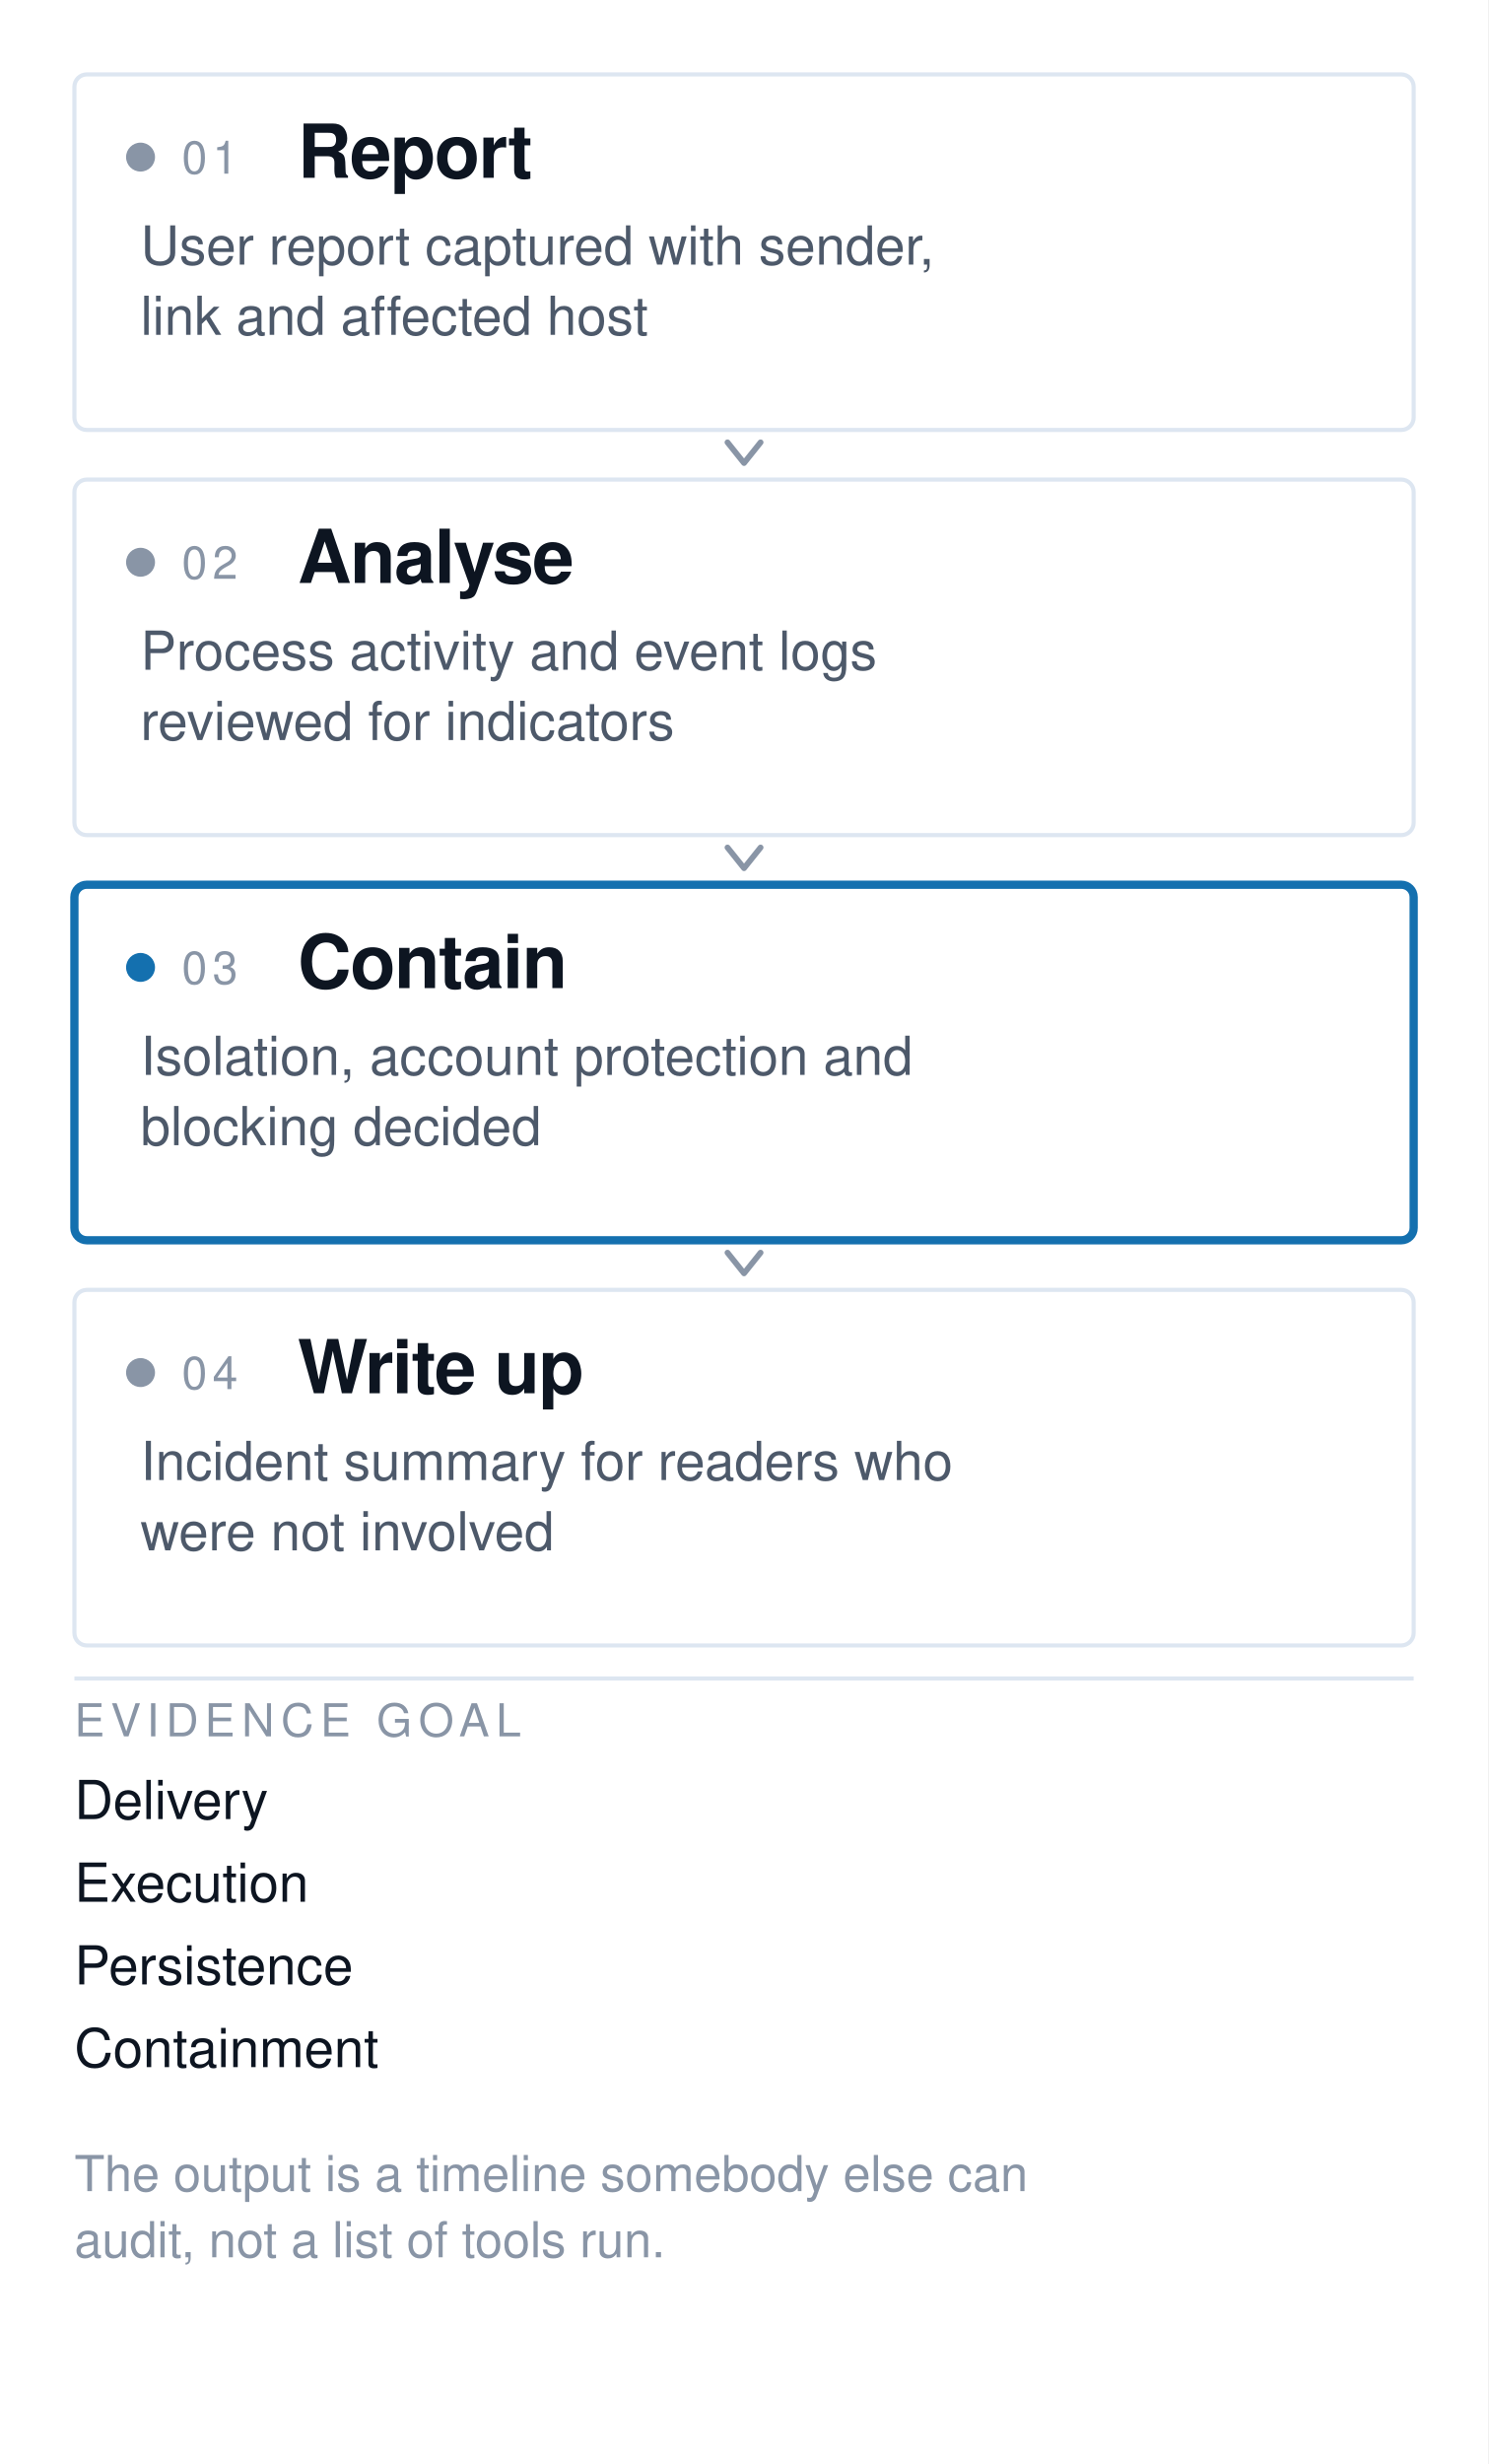
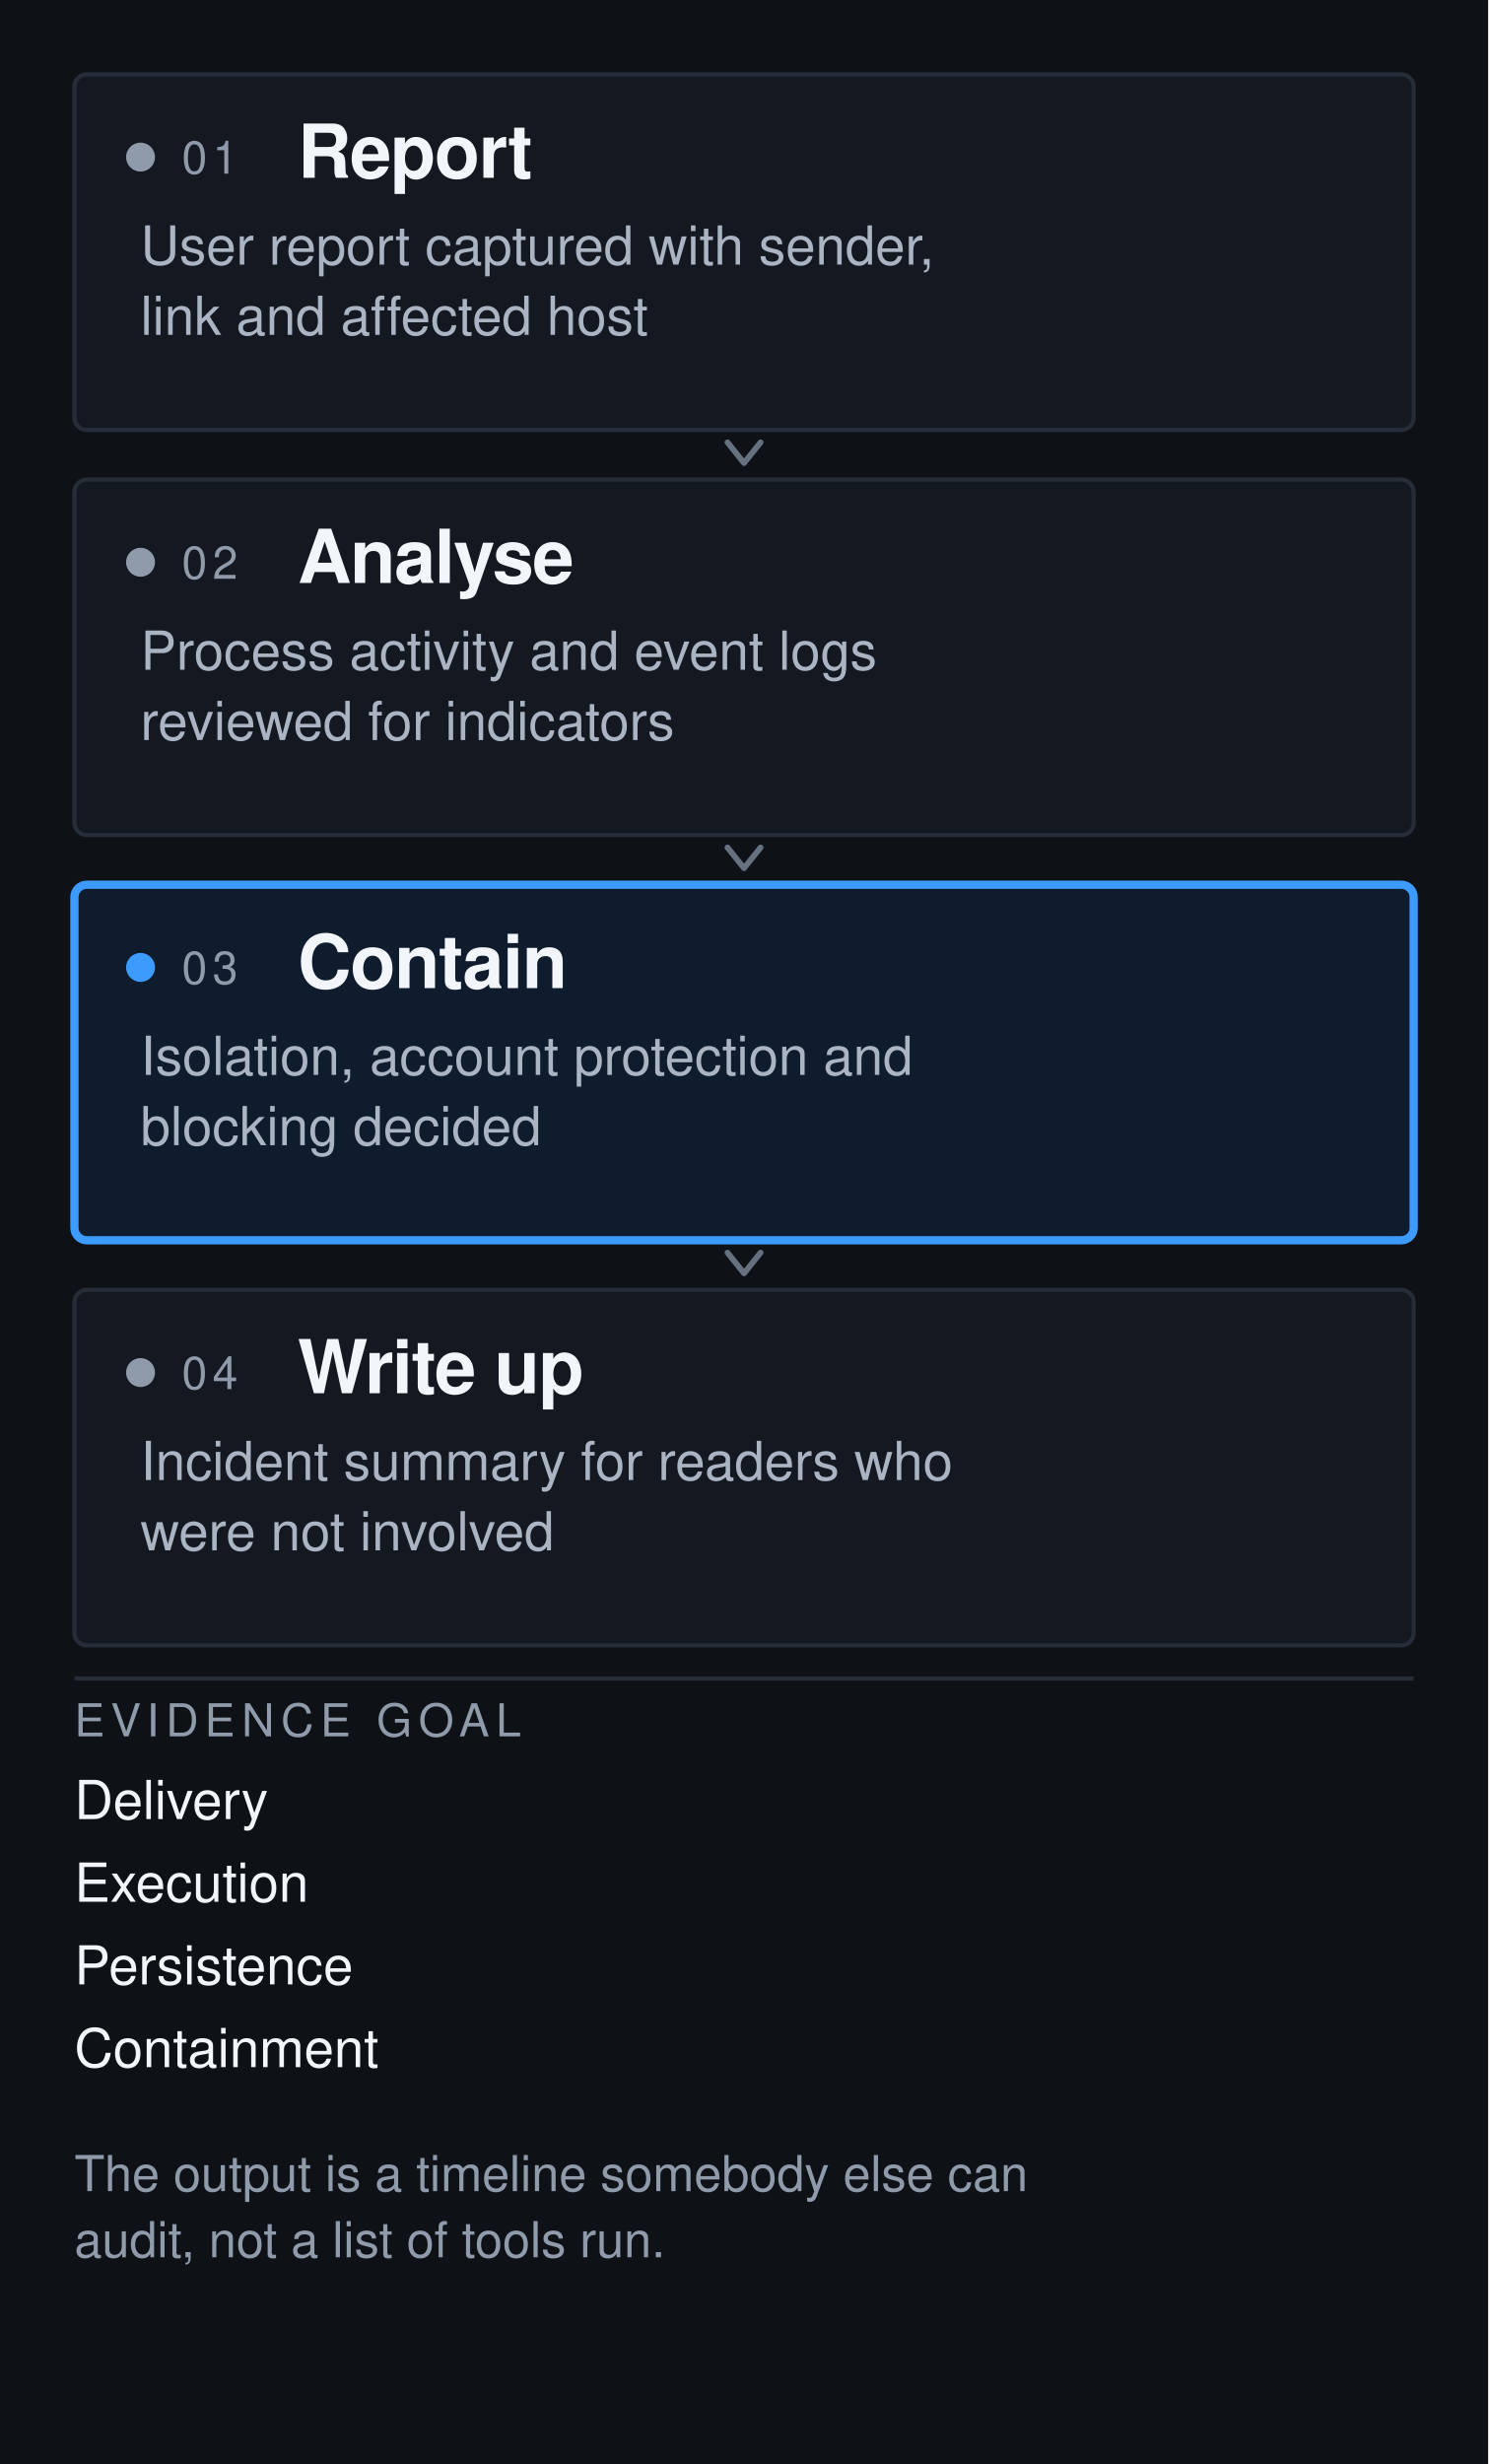
<svg xmlns="http://www.w3.org/2000/svg" viewBox="0 0 360 596" width="360" height="596" role="img" aria-label="phishing diagram">
-   <rect width="360" height="596" fill="#ffffff" />
-   <rect x="18" y="18" width="324" height="86" rx="3" fill="#ffffff" stroke="#dde6f1" stroke-width="1" />
-   <circle cx="34" cy="38" r="3.5" fill="#8995a6" />
-   <text x="44" y="42" font-family="'Helvetica Neue',Helvetica,Arial,sans-serif" font-size="11" letter-spacing="1.3" fill="#8995a6">01</text>
-   <text x="72" y="43" font-family="'Helvetica Neue',Helvetica,Arial,sans-serif" font-size="18" font-weight="600" letter-spacing="-0.3" fill="#0d1521">Report</text>
-   <text x="34" y="64" font-family="'Helvetica Neue',Helvetica,Arial,sans-serif" font-size="13" fill="#4d596a">User report captured with sender,</text>
-   <text x="34" y="81" font-family="'Helvetica Neue',Helvetica,Arial,sans-serif" font-size="13" fill="#4d596a">link and affected host</text>
-   <path d="M 176 107 l 4 5 l 4 -5" fill="none" stroke="#8995a6" stroke-width="1.4" stroke-linecap="round" stroke-linejoin="round" />
-   <rect x="18" y="116" width="324" height="86" rx="3" fill="#ffffff" stroke="#dde6f1" stroke-width="1" />
-   <circle cx="34" cy="136" r="3.5" fill="#8995a6" />
-   <text x="44" y="140" font-family="'Helvetica Neue',Helvetica,Arial,sans-serif" font-size="11" letter-spacing="1.3" fill="#8995a6">02</text>
-   <text x="72" y="141" font-family="'Helvetica Neue',Helvetica,Arial,sans-serif" font-size="18" font-weight="600" letter-spacing="-0.3" fill="#0d1521">Analyse</text>
-   <text x="34" y="162" font-family="'Helvetica Neue',Helvetica,Arial,sans-serif" font-size="13" fill="#4d596a">Process activity and event logs</text>
-   <text x="34" y="179" font-family="'Helvetica Neue',Helvetica,Arial,sans-serif" font-size="13" fill="#4d596a">reviewed for indicators</text>
-   <path d="M 176 205 l 4 5 l 4 -5" fill="none" stroke="#8995a6" stroke-width="1.4" stroke-linecap="round" stroke-linejoin="round" />
-   <rect x="18" y="214" width="324" height="86" rx="3" fill="#ffffff" stroke="#1470af" stroke-width="2" />
-   <circle cx="34" cy="234" r="3.5" fill="#1470af" />
-   <text x="44" y="238" font-family="'Helvetica Neue',Helvetica,Arial,sans-serif" font-size="11" letter-spacing="1.3" fill="#8995a6">03</text>
-   <text x="72" y="239" font-family="'Helvetica Neue',Helvetica,Arial,sans-serif" font-size="18" font-weight="600" letter-spacing="-0.3" fill="#0d1521">Contain</text>
-   <text x="34" y="260" font-family="'Helvetica Neue',Helvetica,Arial,sans-serif" font-size="13" fill="#4d596a">Isolation, account protection and</text>
-   <text x="34" y="277" font-family="'Helvetica Neue',Helvetica,Arial,sans-serif" font-size="13" fill="#4d596a">blocking decided</text>
-   <path d="M 176 303 l 4 5 l 4 -5" fill="none" stroke="#8995a6" stroke-width="1.4" stroke-linecap="round" stroke-linejoin="round" />
-   <rect x="18" y="312" width="324" height="86" rx="3" fill="#ffffff" stroke="#dde6f1" stroke-width="1" />
-   <circle cx="34" cy="332" r="3.5" fill="#8995a6" />
-   <text x="44" y="336" font-family="'Helvetica Neue',Helvetica,Arial,sans-serif" font-size="11" letter-spacing="1.3" fill="#8995a6">04</text>
-   <text x="72" y="337" font-family="'Helvetica Neue',Helvetica,Arial,sans-serif" font-size="18" font-weight="600" letter-spacing="-0.3" fill="#0d1521">Write up</text>
-   <text x="34" y="358" font-family="'Helvetica Neue',Helvetica,Arial,sans-serif" font-size="13" fill="#4d596a">Incident summary for readers who</text>
-   <text x="34" y="375" font-family="'Helvetica Neue',Helvetica,Arial,sans-serif" font-size="13" fill="#4d596a">were not involved</text>
-   <line x1="18" y1="406" x2="342" y2="406" stroke="#dde6f1" stroke-width="1" />
-   <text x="18" y="420" font-family="'Helvetica Neue',Helvetica,Arial,sans-serif" font-size="11" letter-spacing="1.6" fill="#8995a6">EVIDENCE GOAL</text>
-   <text x="18" y="440" font-family="'Helvetica Neue',Helvetica,Arial,sans-serif" font-size="13" fill="#0d1521">Delivery</text>
-   <text x="18" y="460" font-family="'Helvetica Neue',Helvetica,Arial,sans-serif" font-size="13" fill="#0d1521">Execution</text>
-   <text x="18" y="480" font-family="'Helvetica Neue',Helvetica,Arial,sans-serif" font-size="13" fill="#0d1521">Persistence</text>
-   <text x="18" y="500" font-family="'Helvetica Neue',Helvetica,Arial,sans-serif" font-size="13" fill="#0d1521">Containment</text>
-   <text x="18" y="530" font-family="'Helvetica Neue',Helvetica,Arial,sans-serif" font-size="12" fill="#8995a6">The output is a timeline somebody else can</text>
-   <text x="18" y="546" font-family="'Helvetica Neue',Helvetica,Arial,sans-serif" font-size="12" fill="#8995a6">audit, not a list of tools run.</text>
+   <rect width="360" height="596" fill="#0e1116" />
+   <rect x="18" y="18" width="324" height="86" rx="3" fill="#141820" stroke="#262d38" stroke-width="1" />
+   <circle cx="34" cy="38" r="3.5" fill="#8f9aaa" />
+   <text x="44" y="42" font-family="'Helvetica Neue',Helvetica,Arial,sans-serif" font-size="11" letter-spacing="1.3" fill="#8f9aaa">01</text>
+   <text x="72" y="43" font-family="'Helvetica Neue',Helvetica,Arial,sans-serif" font-size="18" font-weight="600" letter-spacing="-0.3" fill="#f2f5f9">Report</text>
+   <text x="34" y="64" font-family="'Helvetica Neue',Helvetica,Arial,sans-serif" font-size="13" fill="#aab4c2">User report captured with sender,</text>
+   <text x="34" y="81" font-family="'Helvetica Neue',Helvetica,Arial,sans-serif" font-size="13" fill="#aab4c2">link and affected host</text>
+   <path d="M 176 107 l 4 5 l 4 -5" fill="none" stroke="#66717f" stroke-width="1.4" stroke-linecap="round" stroke-linejoin="round" />
+   <rect x="18" y="116" width="324" height="86" rx="3" fill="#141820" stroke="#262d38" stroke-width="1" />
+   <circle cx="34" cy="136" r="3.5" fill="#8f9aaa" />
+   <text x="44" y="140" font-family="'Helvetica Neue',Helvetica,Arial,sans-serif" font-size="11" letter-spacing="1.3" fill="#8f9aaa">02</text>
+   <text x="72" y="141" font-family="'Helvetica Neue',Helvetica,Arial,sans-serif" font-size="18" font-weight="600" letter-spacing="-0.3" fill="#f2f5f9">Analyse</text>
+   <text x="34" y="162" font-family="'Helvetica Neue',Helvetica,Arial,sans-serif" font-size="13" fill="#aab4c2">Process activity and event logs</text>
+   <text x="34" y="179" font-family="'Helvetica Neue',Helvetica,Arial,sans-serif" font-size="13" fill="#aab4c2">reviewed for indicators</text>
+   <path d="M 176 205 l 4 5 l 4 -5" fill="none" stroke="#66717f" stroke-width="1.4" stroke-linecap="round" stroke-linejoin="round" />
+   <rect x="18" y="214" width="324" height="86" rx="3" fill="#0f1c2e" stroke="#3d9bff" stroke-width="2" />
+   <circle cx="34" cy="234" r="3.5" fill="#3d9bff" />
+   <text x="44" y="238" font-family="'Helvetica Neue',Helvetica,Arial,sans-serif" font-size="11" letter-spacing="1.3" fill="#8f9aaa">03</text>
+   <text x="72" y="239" font-family="'Helvetica Neue',Helvetica,Arial,sans-serif" font-size="18" font-weight="600" letter-spacing="-0.3" fill="#f2f5f9">Contain</text>
+   <text x="34" y="260" font-family="'Helvetica Neue',Helvetica,Arial,sans-serif" font-size="13" fill="#aab4c2">Isolation, account protection and</text>
+   <text x="34" y="277" font-family="'Helvetica Neue',Helvetica,Arial,sans-serif" font-size="13" fill="#aab4c2">blocking decided</text>
+   <path d="M 176 303 l 4 5 l 4 -5" fill="none" stroke="#66717f" stroke-width="1.4" stroke-linecap="round" stroke-linejoin="round" />
+   <rect x="18" y="312" width="324" height="86" rx="3" fill="#141820" stroke="#262d38" stroke-width="1" />
+   <circle cx="34" cy="332" r="3.5" fill="#8f9aaa" />
+   <text x="44" y="336" font-family="'Helvetica Neue',Helvetica,Arial,sans-serif" font-size="11" letter-spacing="1.3" fill="#8f9aaa">04</text>
+   <text x="72" y="337" font-family="'Helvetica Neue',Helvetica,Arial,sans-serif" font-size="18" font-weight="600" letter-spacing="-0.3" fill="#f2f5f9">Write up</text>
+   <text x="34" y="358" font-family="'Helvetica Neue',Helvetica,Arial,sans-serif" font-size="13" fill="#aab4c2">Incident summary for readers who</text>
+   <text x="34" y="375" font-family="'Helvetica Neue',Helvetica,Arial,sans-serif" font-size="13" fill="#aab4c2">were not involved</text>
+   <line x1="18" y1="406" x2="342" y2="406" stroke="#262d38" stroke-width="1" />
+   <text x="18" y="420" font-family="'Helvetica Neue',Helvetica,Arial,sans-serif" font-size="11" letter-spacing="1.6" fill="#8f9aaa">EVIDENCE GOAL</text>
+   <text x="18" y="440" font-family="'Helvetica Neue',Helvetica,Arial,sans-serif" font-size="13" fill="#f2f5f9">Delivery</text>
+   <text x="18" y="460" font-family="'Helvetica Neue',Helvetica,Arial,sans-serif" font-size="13" fill="#f2f5f9">Execution</text>
+   <text x="18" y="480" font-family="'Helvetica Neue',Helvetica,Arial,sans-serif" font-size="13" fill="#f2f5f9">Persistence</text>
+   <text x="18" y="500" font-family="'Helvetica Neue',Helvetica,Arial,sans-serif" font-size="13" fill="#f2f5f9">Containment</text>
+   <text x="18" y="530" font-family="'Helvetica Neue',Helvetica,Arial,sans-serif" font-size="12" fill="#8f9aaa">The output is a timeline somebody else can</text>
+   <text x="18" y="546" font-family="'Helvetica Neue',Helvetica,Arial,sans-serif" font-size="12" fill="#8f9aaa">audit, not a list of tools run.</text>
</svg>
